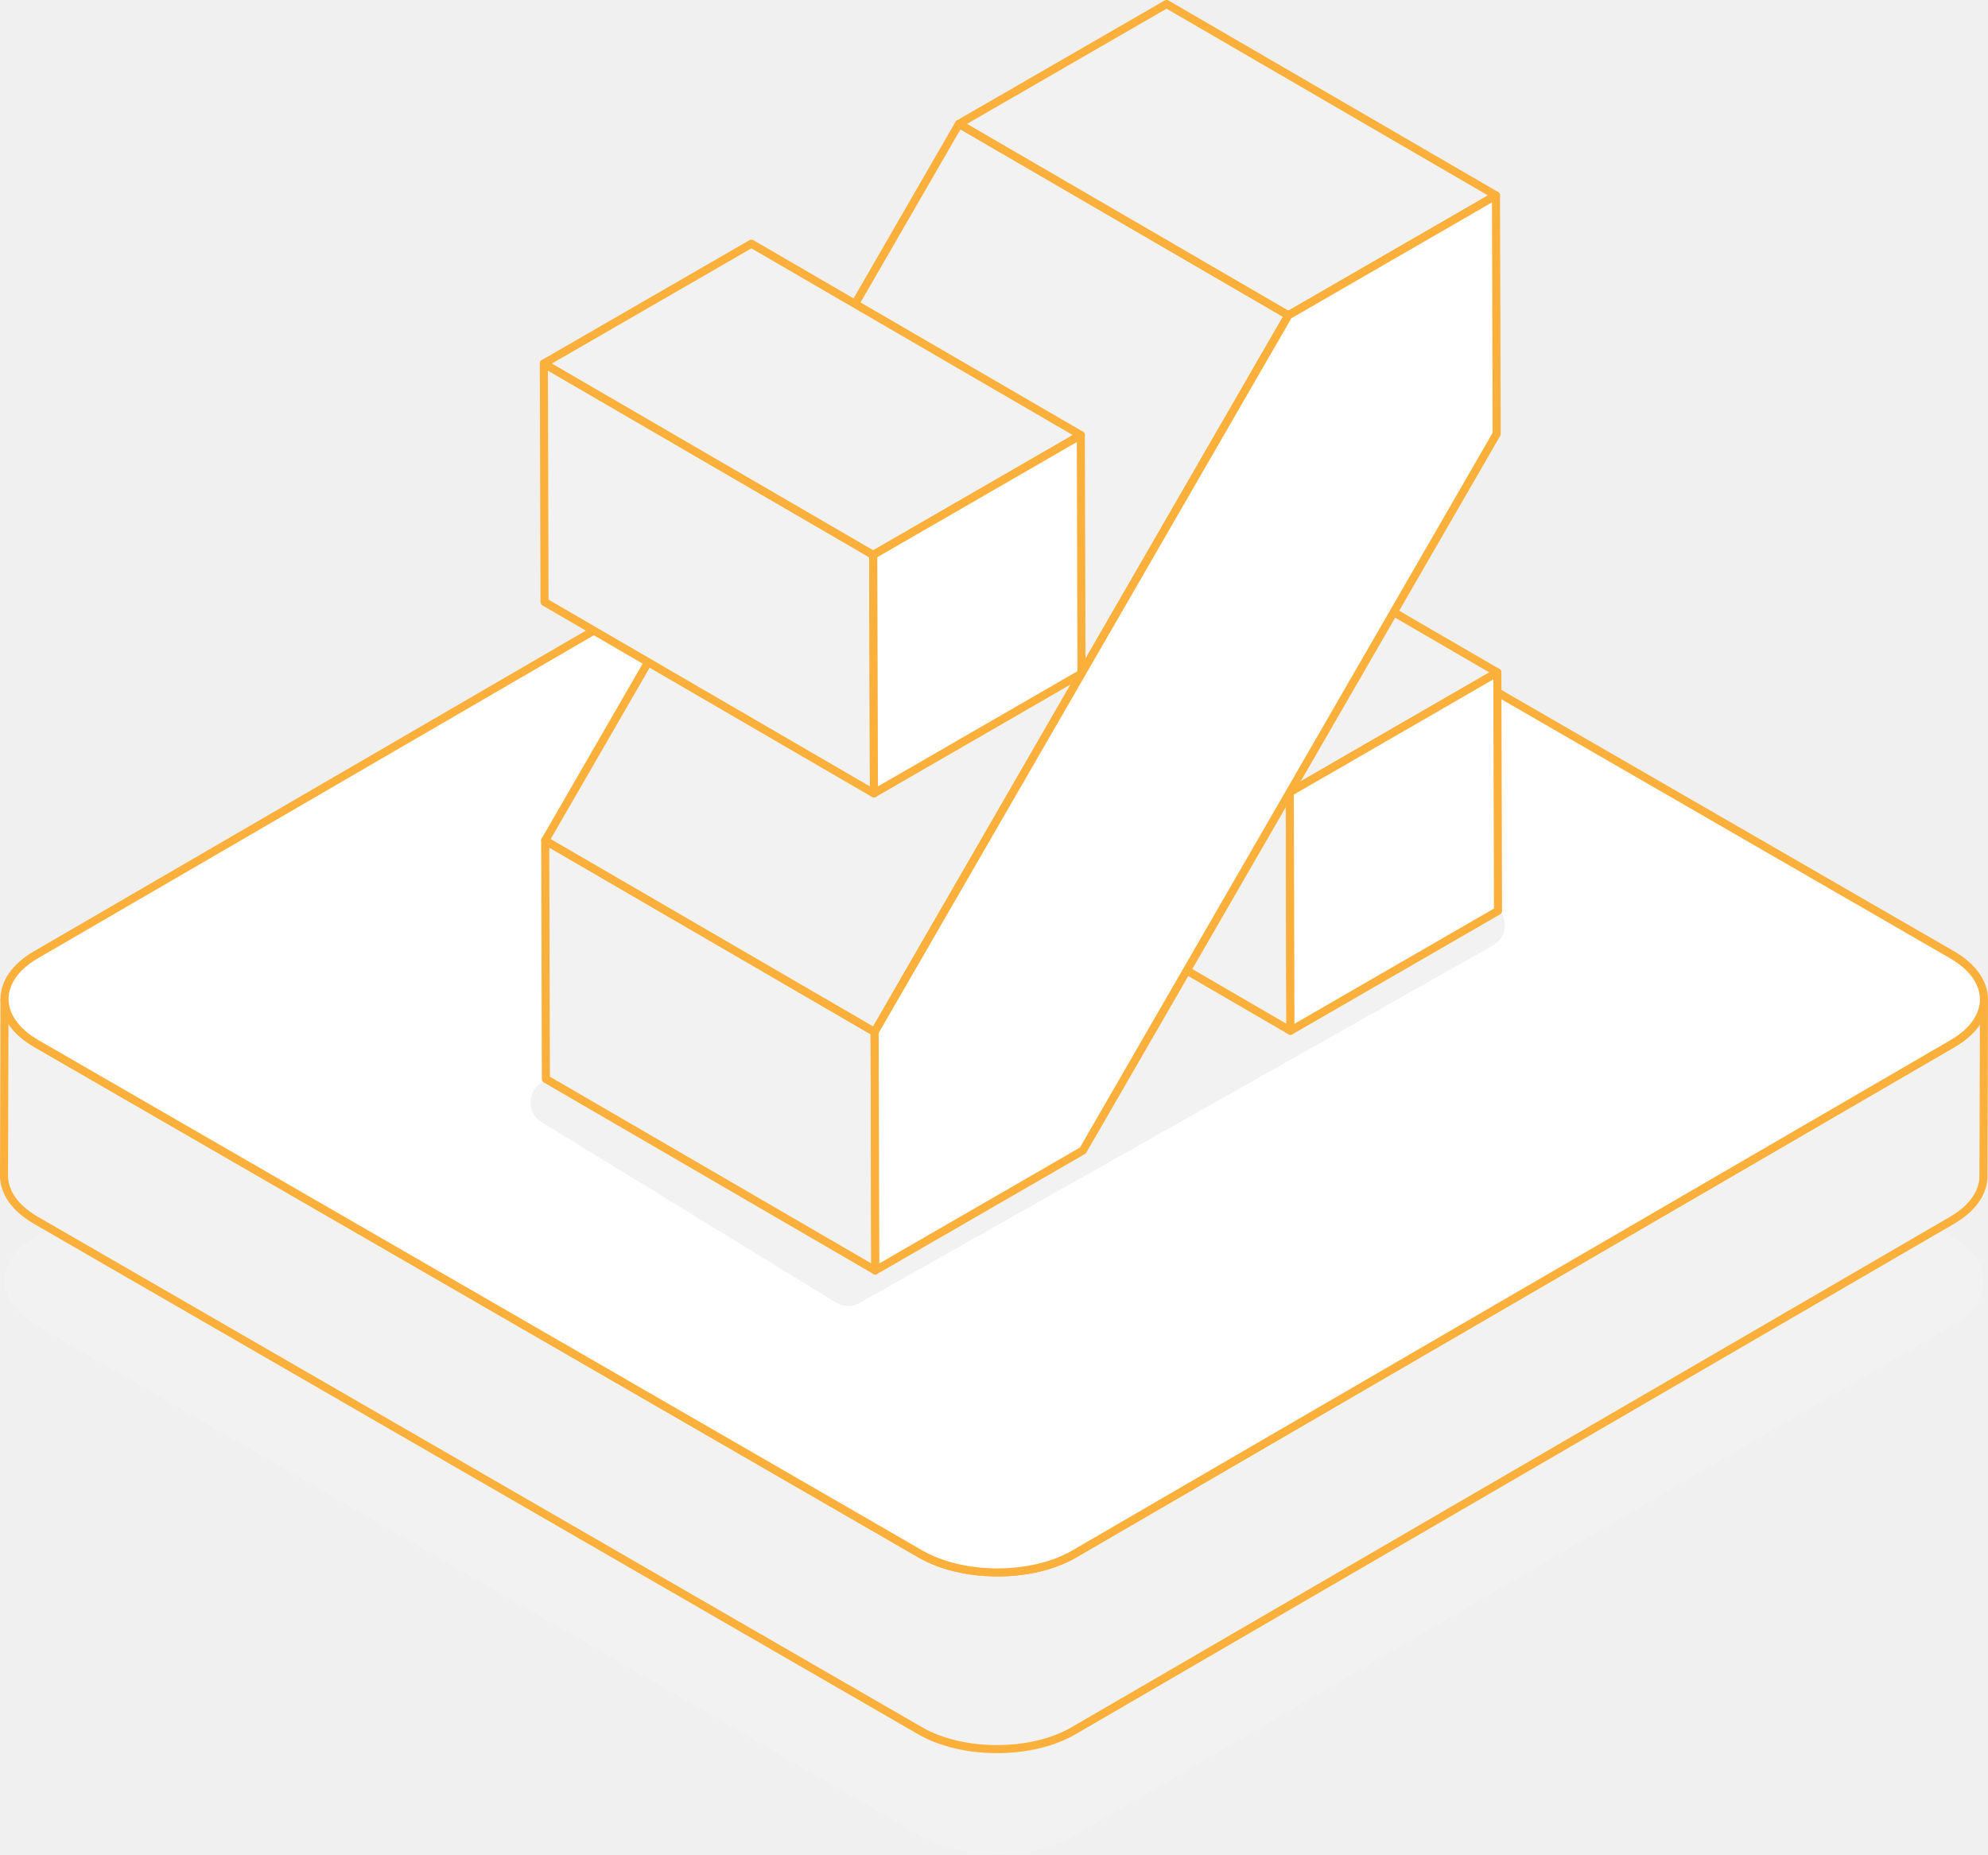
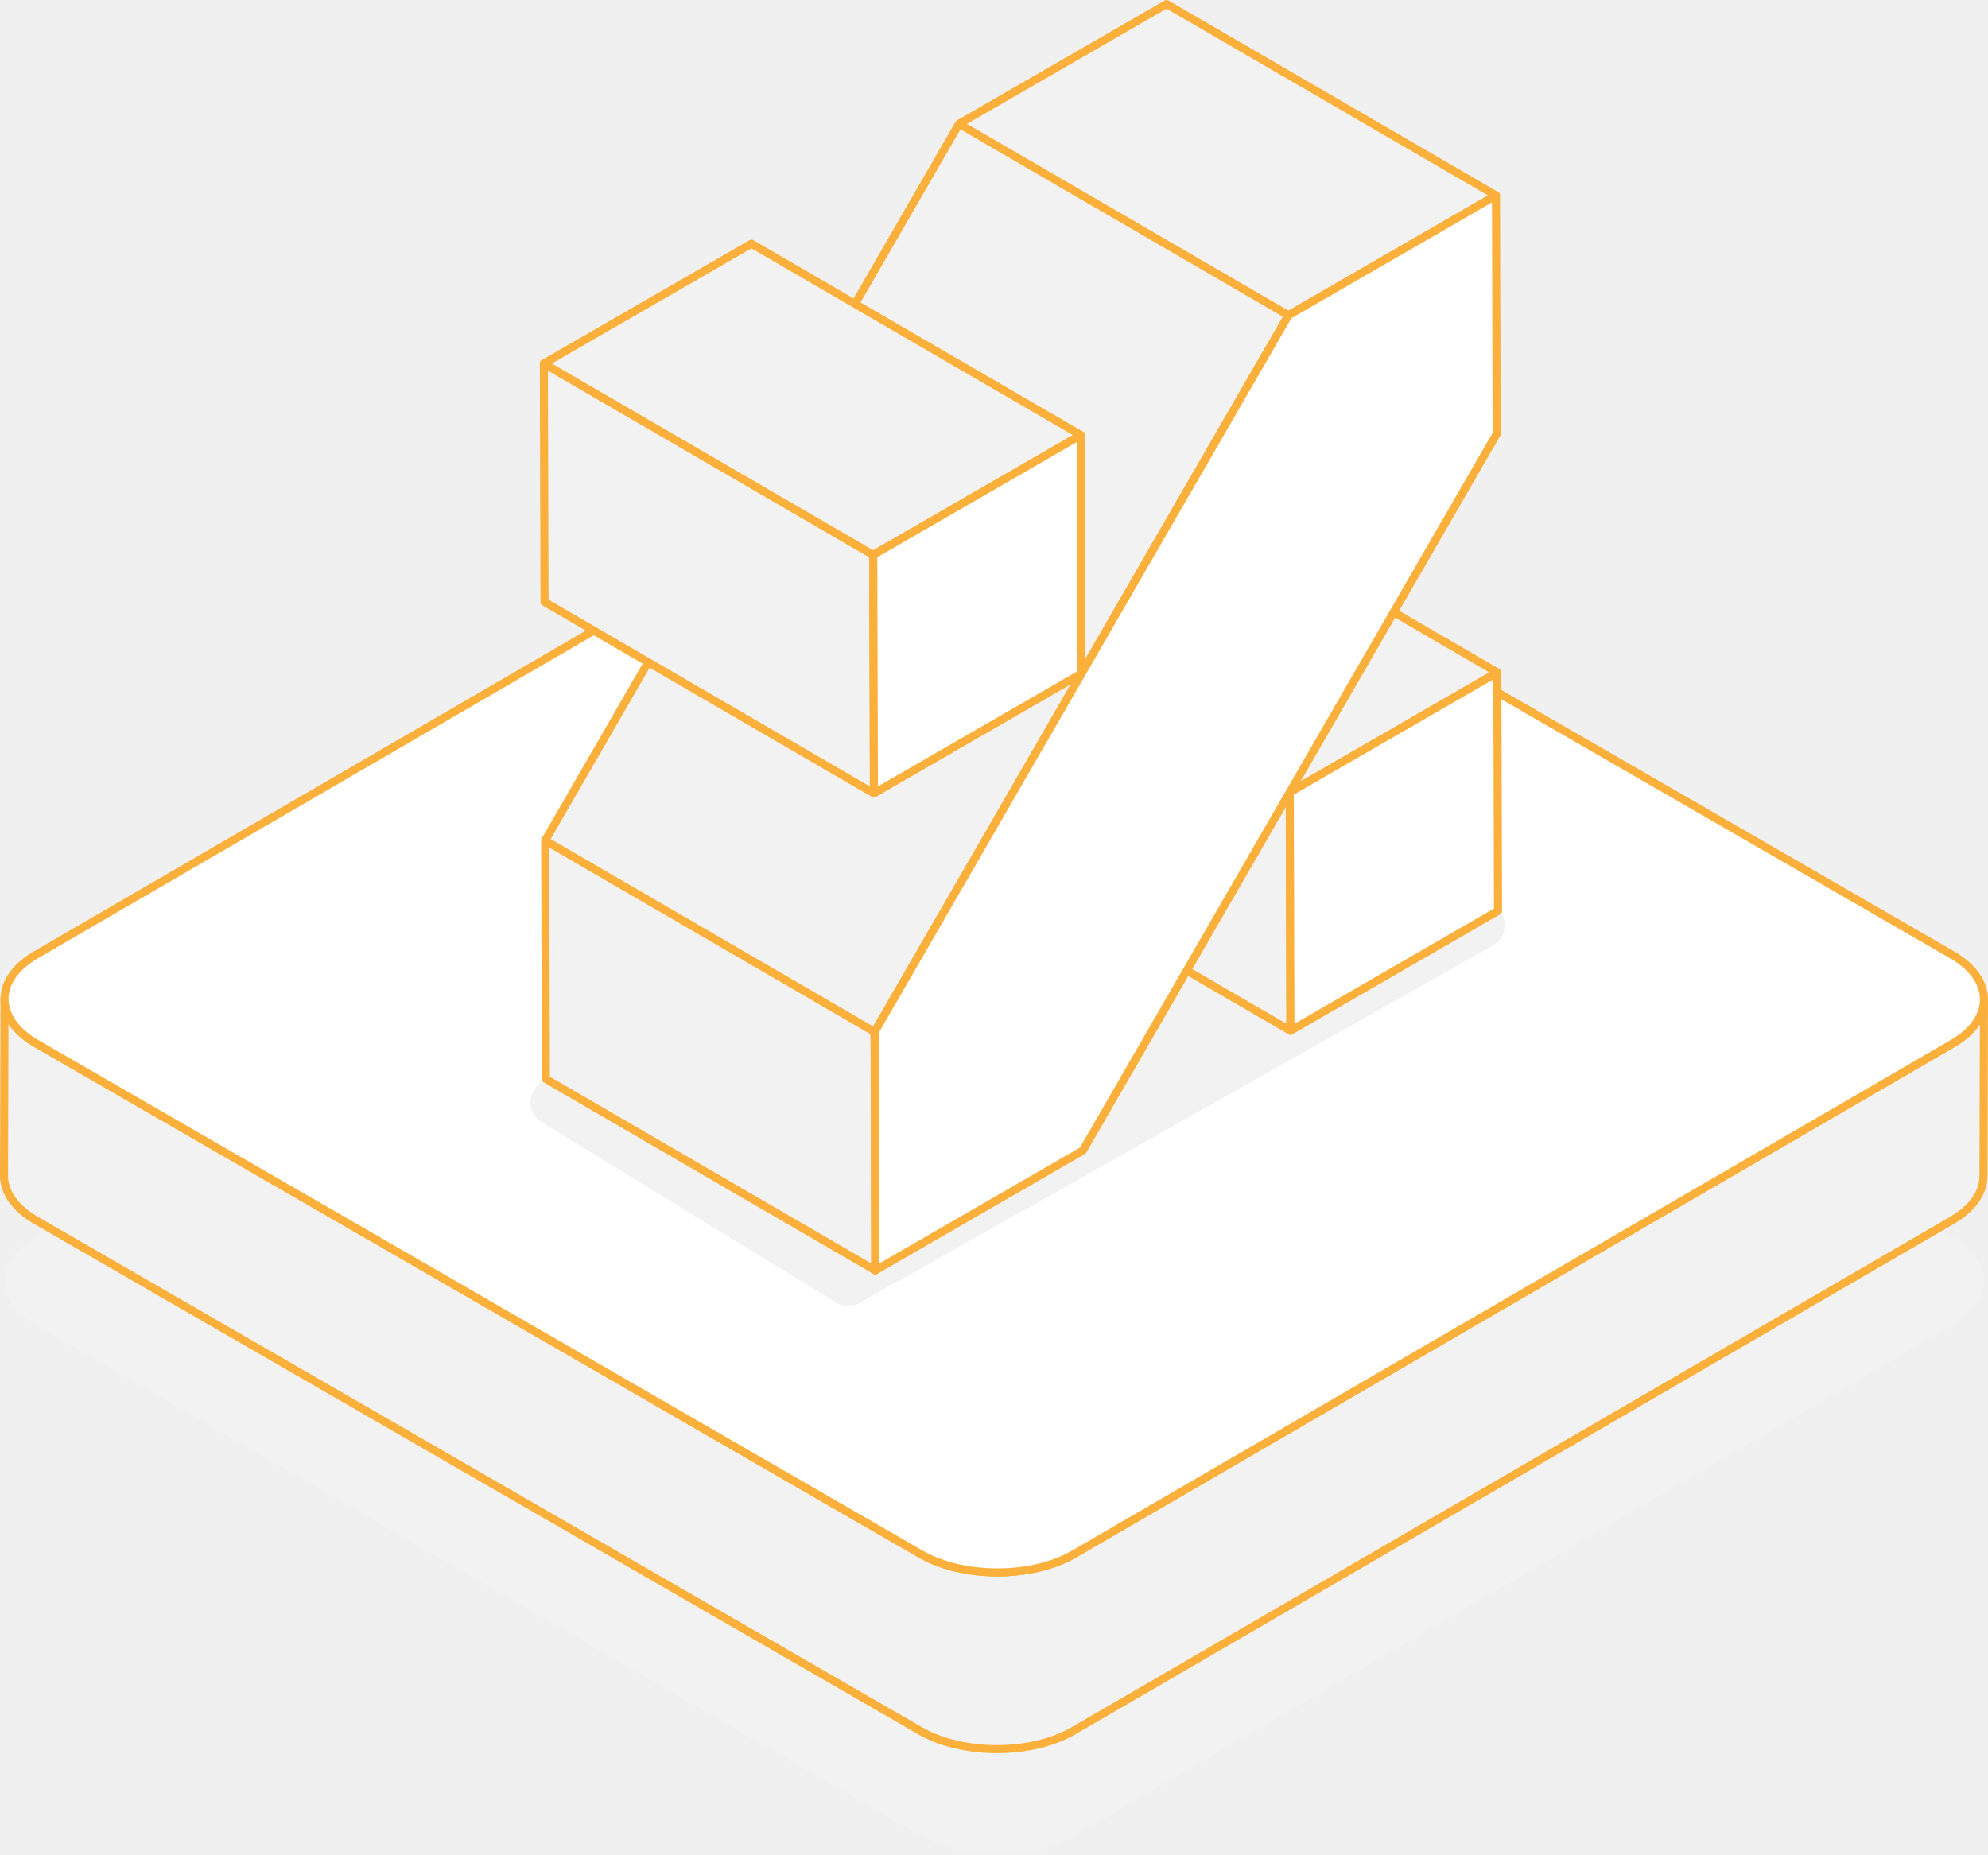
- <svg xmlns="http://www.w3.org/2000/svg" width="246.748" height="230.168" viewBox="0 0 246.748 230.168">
-   <g transform="translate(-420.676 -206.032)">
-     <g transform="translate(421.239 293.89)">
-       <path d="M662.945,337.1c5.257,3.035,5.285,7.994.07,11.024L553.965,411.5c-5.213,3.03-13.776,3.03-19.032,0L425.177,348.128c-5.248-3.03-5.277-7.989-.062-11.02l109.05-63.372c5.214-3.031,13.776-3.031,19.024,0Z" transform="translate(-421.223 -271.462)" fill="#f2f2f2" />
-     </g>
-     <path d="M663.031,303.868l-109.05,63.373c-5.214,3.03-13.776,3.03-19.032,0L425.193,303.87c-2.641-1.524-3.961-3.539-3.956-5.549l-.062,21.934c-.005,2.01,1.313,4.024,3.954,5.548l109.755,63.368c5.258,3.035,13.82,3.035,19.034,0L662.969,325.8c2.59-1.506,3.887-3.486,3.892-5.47l.062-21.934C666.918,300.384,665.621,302.364,663.031,303.868Z" transform="translate(0 31.706)" fill="#f2f2f2" stroke="#fbb03b" stroke-miterlimit="10" stroke-width="1" />
-     <g transform="translate(421.239 258.909)">
-       <path d="M662.945,311.1c5.257,3.035,5.285,7.994.07,11.024L553.965,385.5c-5.213,3.03-13.776,3.03-19.032,0L425.177,322.128c-5.248-3.03-5.277-7.989-.062-11.02l109.05-63.372c5.214-3.031,13.776-3.031,19.024,0Z" transform="translate(-421.223 -245.462)" fill="#fff" stroke="#fbb03b" stroke-miterlimit="10" stroke-width="1" />
-     </g>
-     <path d="M476.817,307.49l-5.867,4.191a2.891,2.891,0,0,0,.171,4.817l36.536,22.393a2.889,2.889,0,0,0,2.932.052l78.621-44.383a2.89,2.89,0,0,0,.623-4.561h0Z" transform="translate(16.775 28.831)" fill="#f2f2f2" />
-     <g transform="translate(488.178 206.532)">
-       <g transform="translate(51.695 74.084)">
-         <path d="M550.369,314.961,509.483,291.2l-.084-29.6,40.886,23.76Z" transform="translate(-509.399 -261.596)" fill="#f2f2f2" stroke="#fbb03b" stroke-linecap="round" stroke-linejoin="round" stroke-width="1.001" />
-       </g>
-       <g transform="translate(51.695 59.209)">
-         <path d="M550.286,289.175,509.4,265.415l25.764-14.875,40.886,23.76Z" transform="translate(-509.399 -250.54)" fill="#f2f2f2" stroke="#fbb03b" stroke-linecap="round" stroke-linejoin="round" stroke-width="1.001" />
-       </g>
-       <g transform="translate(92.582 82.97)">
-         <path d="M565.552,268.2l.084,29.6L539.872,312.68l-.084-29.6Z" transform="translate(-539.788 -268.2)" fill="#fff" stroke="#fbb03b" stroke-linecap="round" stroke-linejoin="round" stroke-width="1.001" />
-       </g>
-       <g transform="translate(0.168 103.833)">
-         <path d="M512.071,337.073l-40.886-23.76-.084-29.6,40.886,23.76Z" transform="translate(-471.101 -283.708)" fill="#f2f2f2" stroke="#fbb03b" stroke-linecap="round" stroke-linejoin="round" stroke-width="1.001" />
-       </g>
-       <path d="M522.46,217.588l-25.68,44.479L471.1,306.547l40.886,23.76,25.68-44.479,25.68-44.479Z" transform="translate(-470.933 -202.713)" fill="#f2f2f2" stroke="#fbb03b" stroke-linecap="round" stroke-linejoin="round" stroke-width="1.001" />
-       <g transform="translate(51.528)">
-         <path d="M550.161,245.167l-40.886-23.76,25.764-14.875,40.886,23.76Z" transform="translate(-509.275 -206.532)" fill="#f2f2f2" stroke="#fbb03b" stroke-linecap="round" stroke-linejoin="round" stroke-width="1.001" />
-       </g>
-       <g transform="translate(41.054 23.76)">
-         <path d="M578.613,224.192l.084,29.6-25.68,44.479-25.68,44.479L501.574,357.63l-.084-29.6,25.68-44.479,25.68-44.479Z" transform="translate(-501.49 -224.192)" fill="#fff" stroke="#fbb03b" stroke-linecap="round" stroke-linejoin="round" stroke-width="1.001" />
-       </g>
-       <g transform="translate(0 44.624)">
-         <path d="M511.946,293.065,471.06,269.3l-.084-29.6,40.886,23.76Z" transform="translate(-470.976 -239.7)" fill="#f2f2f2" stroke="#fbb03b" stroke-linecap="round" stroke-linejoin="round" stroke-width="1.001" />
-       </g>
-       <g transform="translate(0 29.75)">
-         <path d="M511.862,267.279l-40.886-23.76,25.764-14.875,40.886,23.76Z" transform="translate(-470.976 -228.644)" fill="#f2f2f2" stroke="#fbb03b" stroke-linecap="round" stroke-linejoin="round" stroke-width="1.001" />
-       </g>
-       <g transform="translate(40.886 53.51)">
-         <path d="M527.129,246.3l.084,29.6-25.764,14.875-.084-29.6Z" transform="translate(-501.365 -246.304)" fill="#fff" stroke="#fbb03b" stroke-linecap="round" stroke-linejoin="round" stroke-width="1.001" />
-       </g>
-     </g>
-   </g>
+ <svg xmlns="http://www.w3.org/2000/svg" width="246.748" height="230.168">
+   <path d="M242.285 153.496c5.257 3.035 5.285 7.994.07 11.024l-109.05 63.376c-5.213 3.03-13.776 3.03-19.032 0L4.517 164.524c-5.248-3.03-5.277-7.989-.062-11.02l109.05-63.372c5.214-3.031 13.776-3.031 19.024 0z" fill="#f2f2f2" />
+   <path d="M242.355 129.542l-109.05 63.373c-5.214 3.03-13.776 3.03-19.032 0L4.517 129.544c-2.641-1.524-3.961-3.539-3.956-5.549l-.062 21.934c-.005 2.01 1.313 4.024 3.954 5.548l109.755 63.368c5.258 3.035 13.82 3.035 19.034 0l109.051-63.371c2.59-1.506 3.887-3.486 3.892-5.47l.062-21.934c-.005 1.988-1.302 3.968-3.892 5.472z" fill="#f2f2f2" stroke="#fbb03b" stroke-miterlimit="10" />
+   <path d="M242.285 118.515c5.257 3.035 5.285 7.994.07 11.024l-109.05 63.376c-5.213 3.03-13.776 3.03-19.032 0L4.517 129.543c-5.248-3.03-5.277-7.989-.062-11.02l109.05-63.372c5.214-3.031 13.776-3.031 19.024 0z" fill="#fff" stroke="#fbb03b" stroke-miterlimit="10" />
+   <path d="M72.916 130.289l-5.867 4.191a2.891 2.891 0 00.171 4.817l36.536 22.393a2.889 2.889 0 002.932.052l78.621-44.383a2.89 2.89 0 00.623-4.561z" fill="#f2f2f2" />
+   <path d="M160.167 127.949l-40.886-23.761-.084-29.6 40.886 23.76zm-.083-29.605l-40.886-23.76 25.764-14.875 40.886 23.76z" fill="#f2f2f2" stroke="#fbb03b" stroke-linecap="round" stroke-linejoin="round" stroke-width="1.001" />
+   <path d="M185.848 83.47l.084 29.6-25.764 14.88-.084-29.6z" fill="#fff" stroke="#fbb03b" stroke-linecap="round" stroke-linejoin="round" stroke-width="1.001" />
+   <path d="M108.64 157.698l-40.886-23.76-.084-29.6 40.886 23.76zm10.389-142.323l-25.68 44.479-25.68 44.48 40.886 23.76 25.68-44.479 25.68-44.479zm40.887 23.76l-40.886-23.76L144.794.5l40.886 23.76z" fill="#f2f2f2" stroke="#fbb03b" stroke-linecap="round" stroke-linejoin="round" stroke-width="1.001" />
+   <path d="M185.679 24.26l.084 29.6-25.68 44.479-25.68 44.479-25.763 14.88-.084-29.6 25.68-44.479 25.68-44.479z" fill="#fff" stroke="#fbb03b" stroke-linecap="round" stroke-linejoin="round" stroke-width="1.001" />
+   <path d="M108.472 98.489L67.586 74.724l-.084-29.6 40.886 23.76z" fill="#f2f2f2" stroke="#fbb03b" stroke-linecap="round" stroke-linejoin="round" stroke-width="1.001" />
+   <path d="M108.388 68.885l-40.886-23.76L93.266 30.25l40.886 23.76z" fill="#f2f2f2" stroke="#fbb03b" stroke-linecap="round" stroke-linejoin="round" stroke-width="1.001" />
+   <path d="M134.152 54.006l.084 29.6-25.764 14.875-.084-29.6z" fill="#fff" stroke="#fbb03b" stroke-linecap="round" stroke-linejoin="round" stroke-width="1.001" />
</svg>
